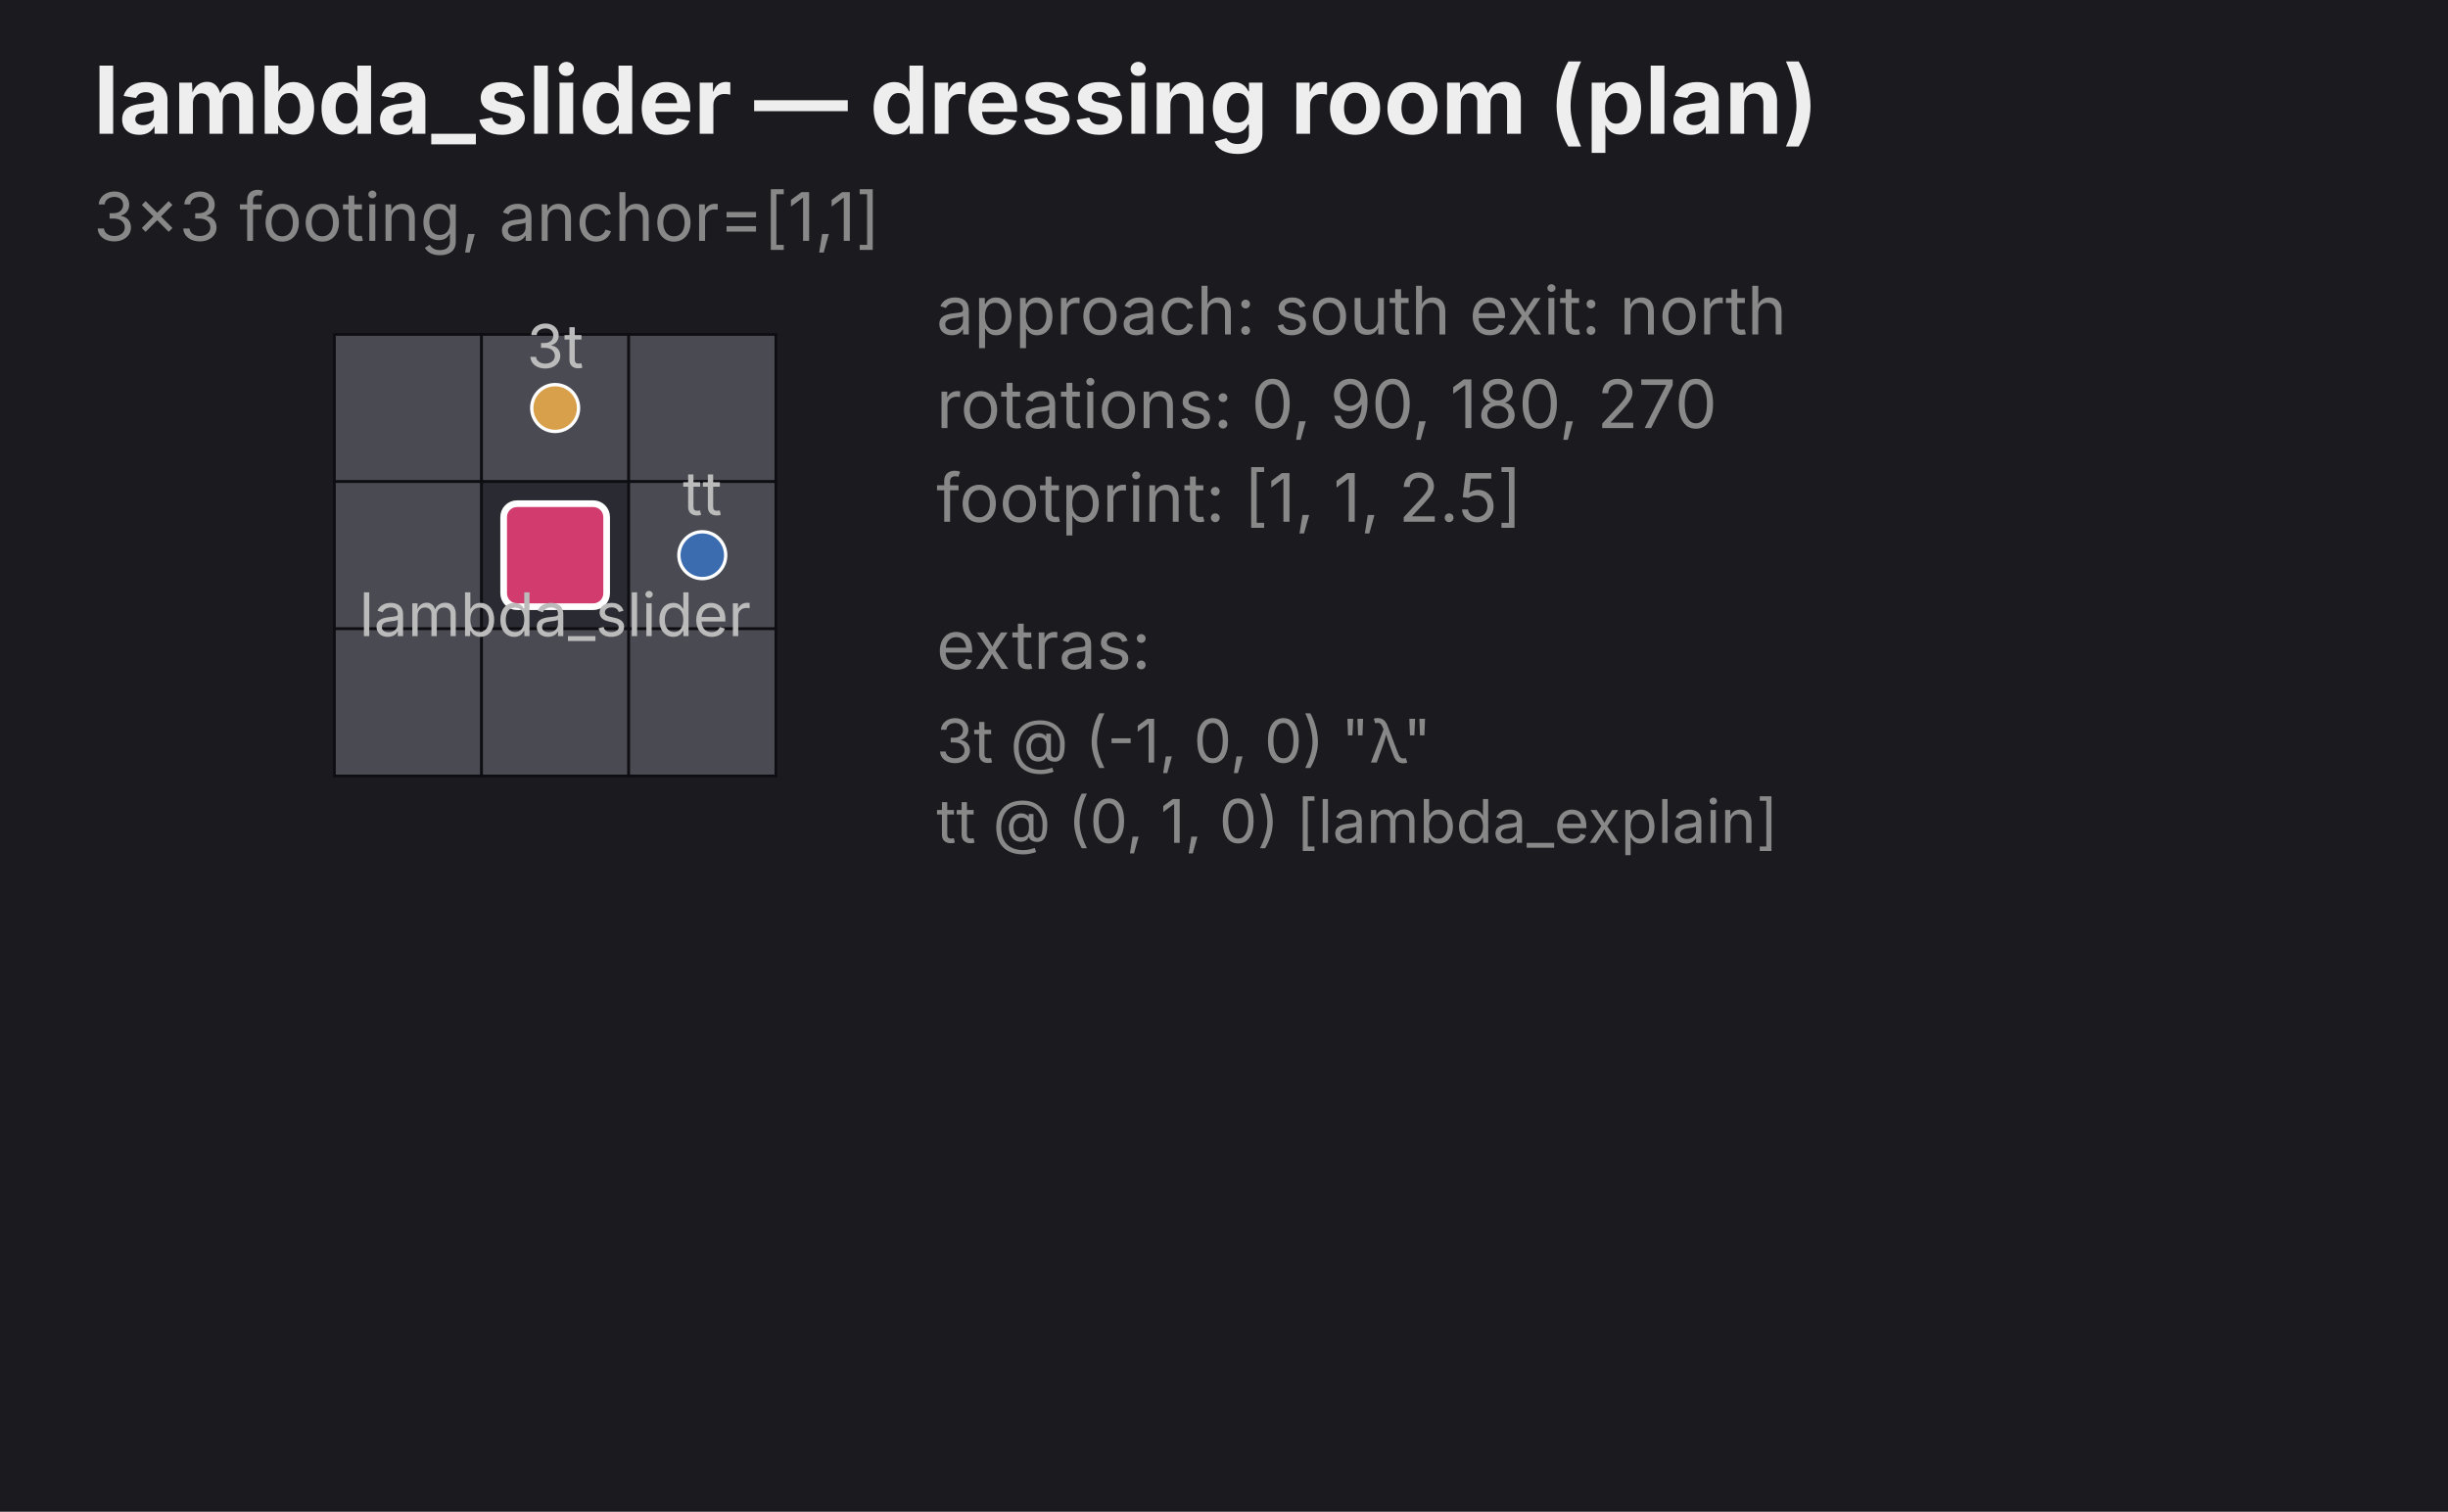
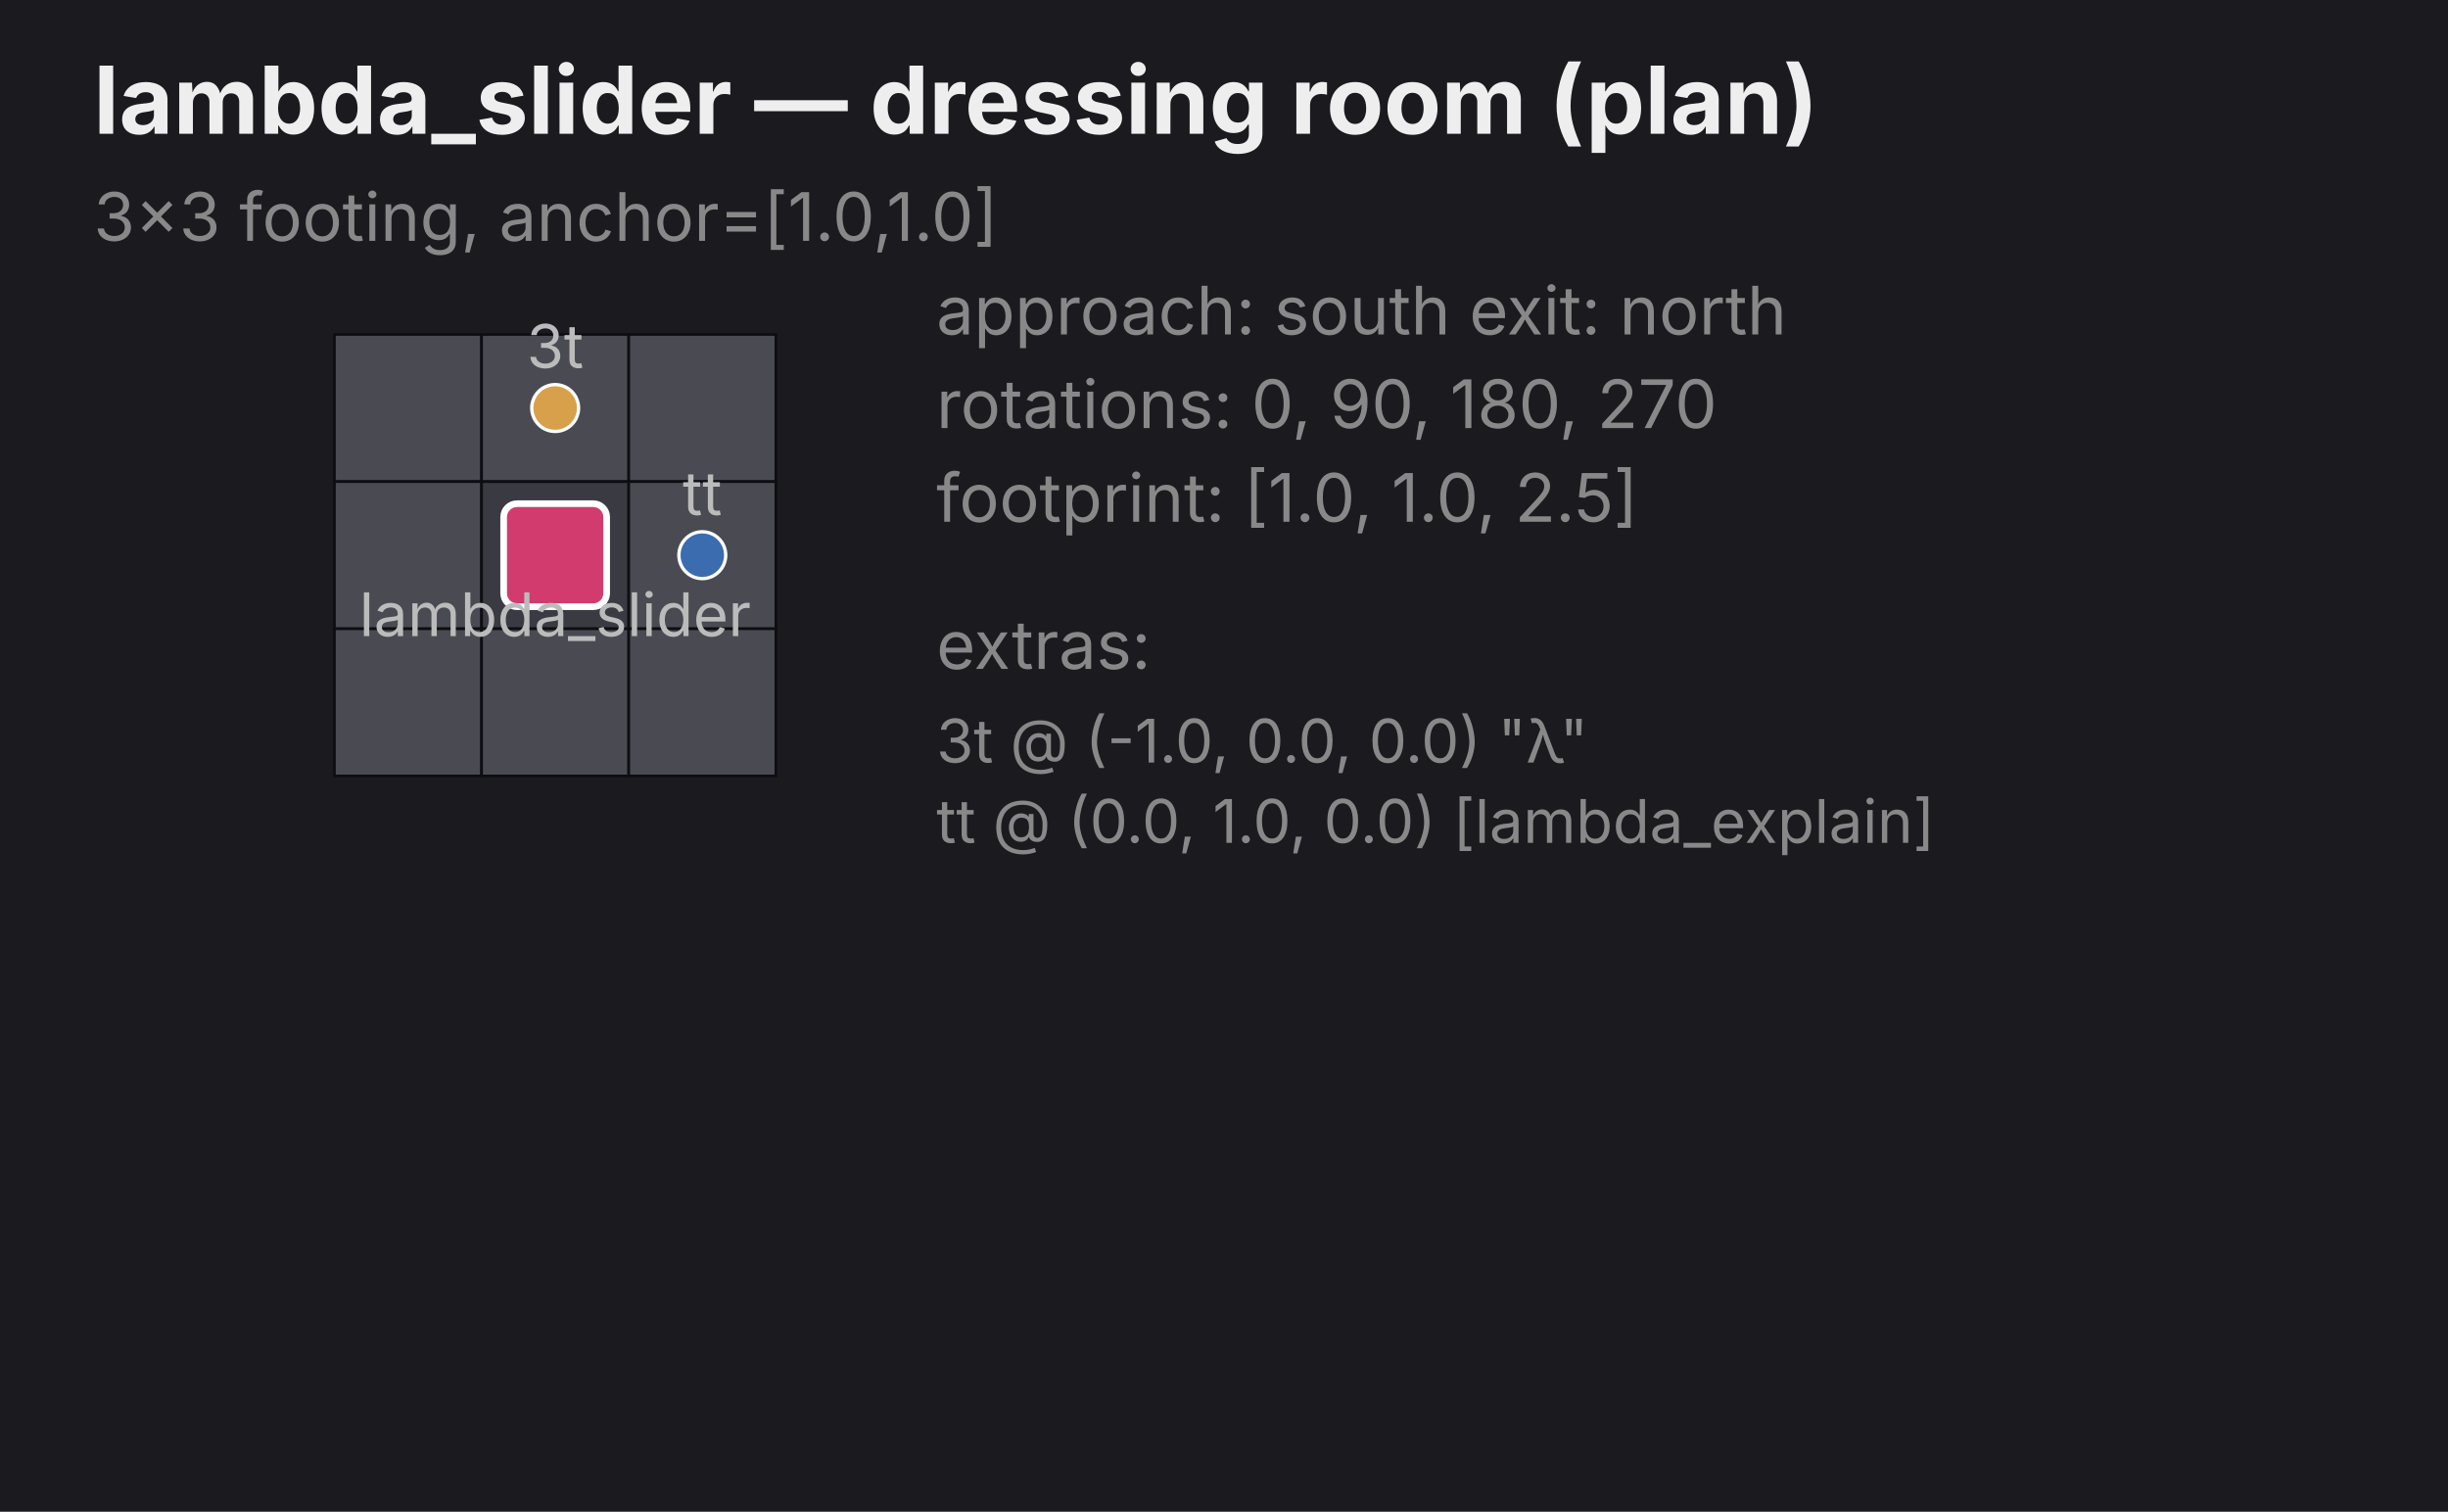
<svg xmlns="http://www.w3.org/2000/svg" width="366" height="226" viewBox="0 0 366 226" font-family="ui-sans-serif,system-ui,-apple-system,sans-serif">
  <style>
.title{font-size:14px;font-weight:bold;fill:#eee}
.subtitle{font-size:10px;fill:#888}
.label{font-size:9px;fill:#bbb;text-anchor:middle;pointer-events:none}
.legend{font-size:9px;fill:#888}
</style>
  <rect width="366" height="226" fill="#1a1a1f" />
  <text class="title" x="14" y="20">lambda_slider — dressing room (plan)</text>
-   <text class="subtitle" x="14" y="36">3×3 footing, anchor=[1,1]</text>
+   <text class="subtitle" x="14" y="36">3×3 footing, anchor=[1.0,1.0]</text>
  <rect x="50" y="50" width="22" height="22" fill="#4a4a52" stroke="#0d0d12" stroke-width="0.4" />
  <rect x="72" y="50" width="22" height="22" fill="#4a4a52" stroke="#0d0d12" stroke-width="0.4" />
  <rect x="94" y="50" width="22" height="22" fill="#4a4a52" stroke="#0d0d12" stroke-width="0.4" />
  <rect x="50" y="72" width="22" height="22" fill="#4a4a52" stroke="#0d0d12" stroke-width="0.4" />
-   <rect x="72" y="72" width="22" height="22" fill="#2a2a32" stroke="#0d0d12" stroke-width="0.4" />
+   <rect x="72" y="72" width="22" height="22" fill="#3a3a42" stroke="#0d0d12" stroke-width="0.4" />
  <rect x="94" y="72" width="22" height="22" fill="#4a4a52" stroke="#0d0d12" stroke-width="0.4" />
  <rect x="50" y="94" width="22" height="22" fill="#4a4a52" stroke="#0d0d12" stroke-width="0.4" />
  <rect x="72" y="94" width="22" height="22" fill="#4a4a52" stroke="#0d0d12" stroke-width="0.4" />
  <rect x="94" y="94" width="22" height="22" fill="#4a4a52" stroke="#0d0d12" stroke-width="0.4" />
  <rect x="75.3" y="75.3" width="15.4" height="15.4" fill="#d23b6e" stroke="#fff" stroke-width="1" rx="2" />
  <text x="83.0" y="95.1" class="label">lambda_slider</text>
  <text class="subtitle" x="140" y="50">approach: south  exit: north</text>
  <text class="subtitle" x="140" y="64">rotations: 0, 90, 180, 270</text>
-   <text class="subtitle" x="140" y="78">footprint: [1, 1, 2.5]</text>
+   <text class="subtitle" x="140" y="78">footprint: [1.0, 1.0, 2.5]</text>
  <text class="subtitle" x="140" y="100">extras:</text>
-   <text class="legend" x="140" y="114">  3t @ (-1, 0, 0) "λ"</text>
-   <text class="legend" x="140" y="126">  tt @ (0, 1, 0) [lambda_explain]</text>
+   <text class="legend" x="140" y="114">  3t @ (-1.0, 0.0, 0.0) "λ"</text>
+   <text class="legend" x="140" y="126">  tt @ (0.0, 1.0, 0.0) [lambda_explain]</text>
  <circle cx="83.0" cy="61.0" r="3.5" fill="#d8a04b" stroke="#fff" stroke-width="0.5" />
  <text x="83.0" y="55.0" class="label">3t</text>
  <circle cx="105.0" cy="83.0" r="3.5" fill="#3b6cb0" stroke="#fff" stroke-width="0.5" />
  <text x="105.0" y="77.0" class="label">tt</text>
</svg>
